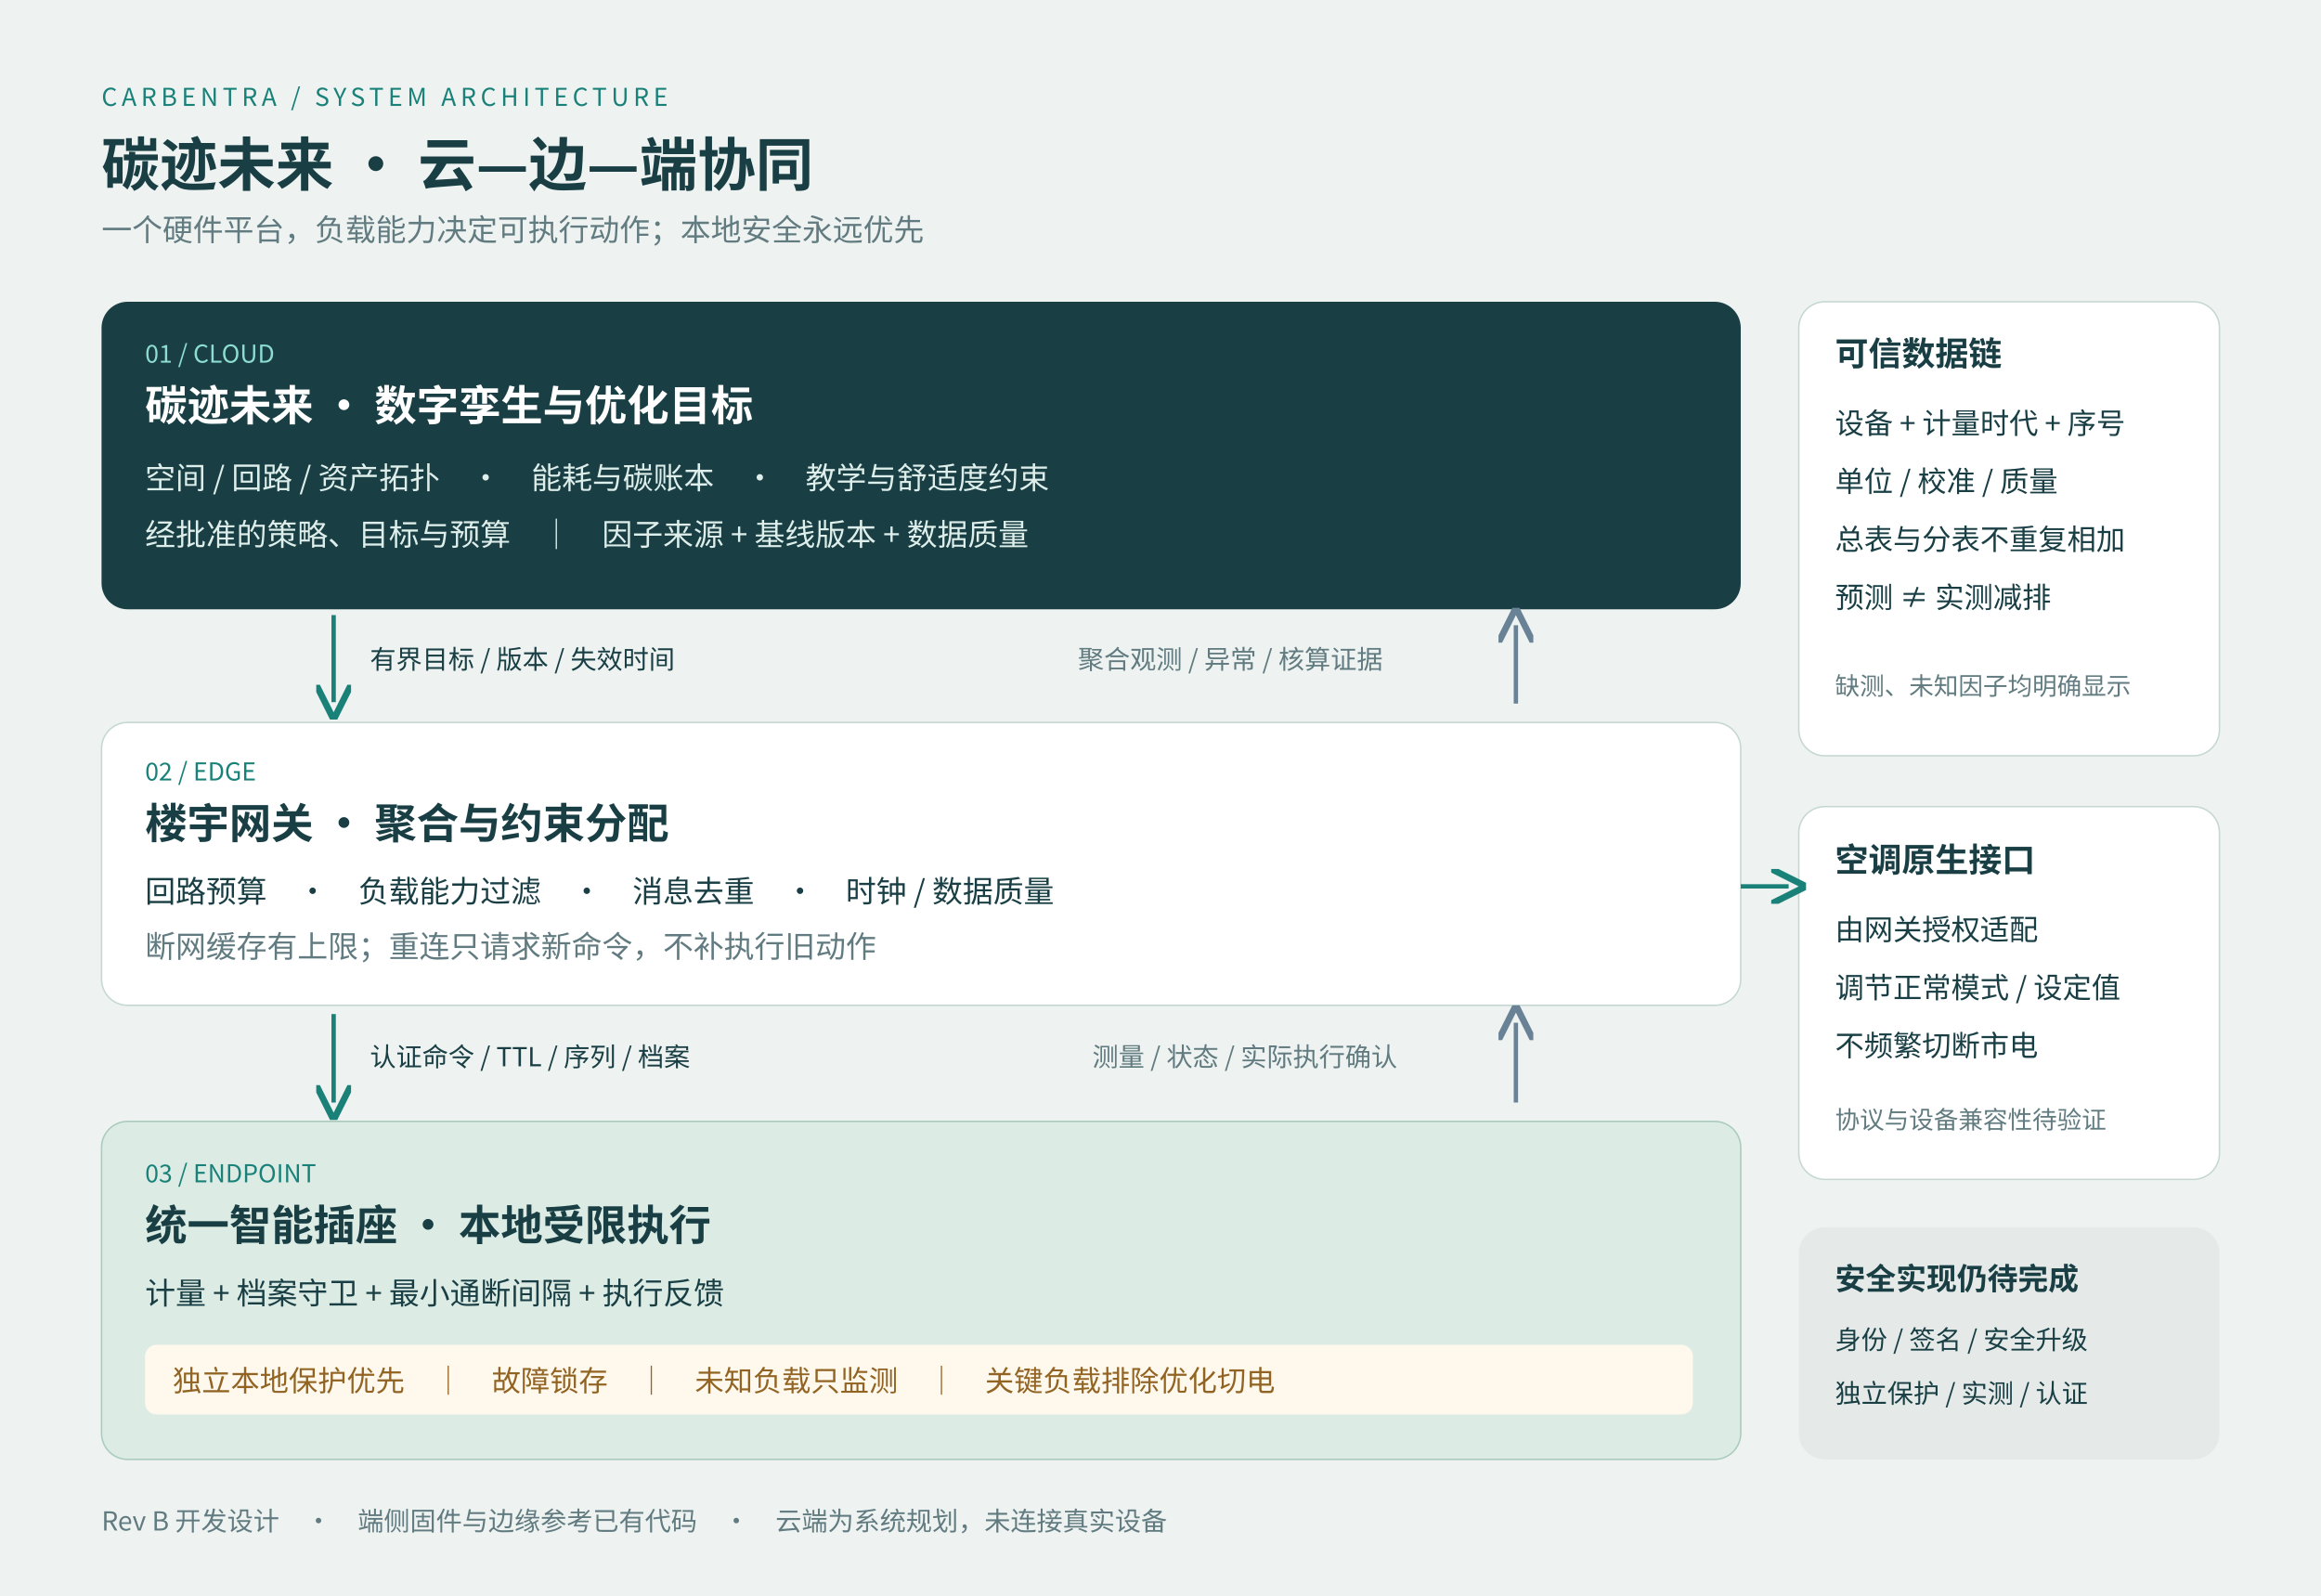
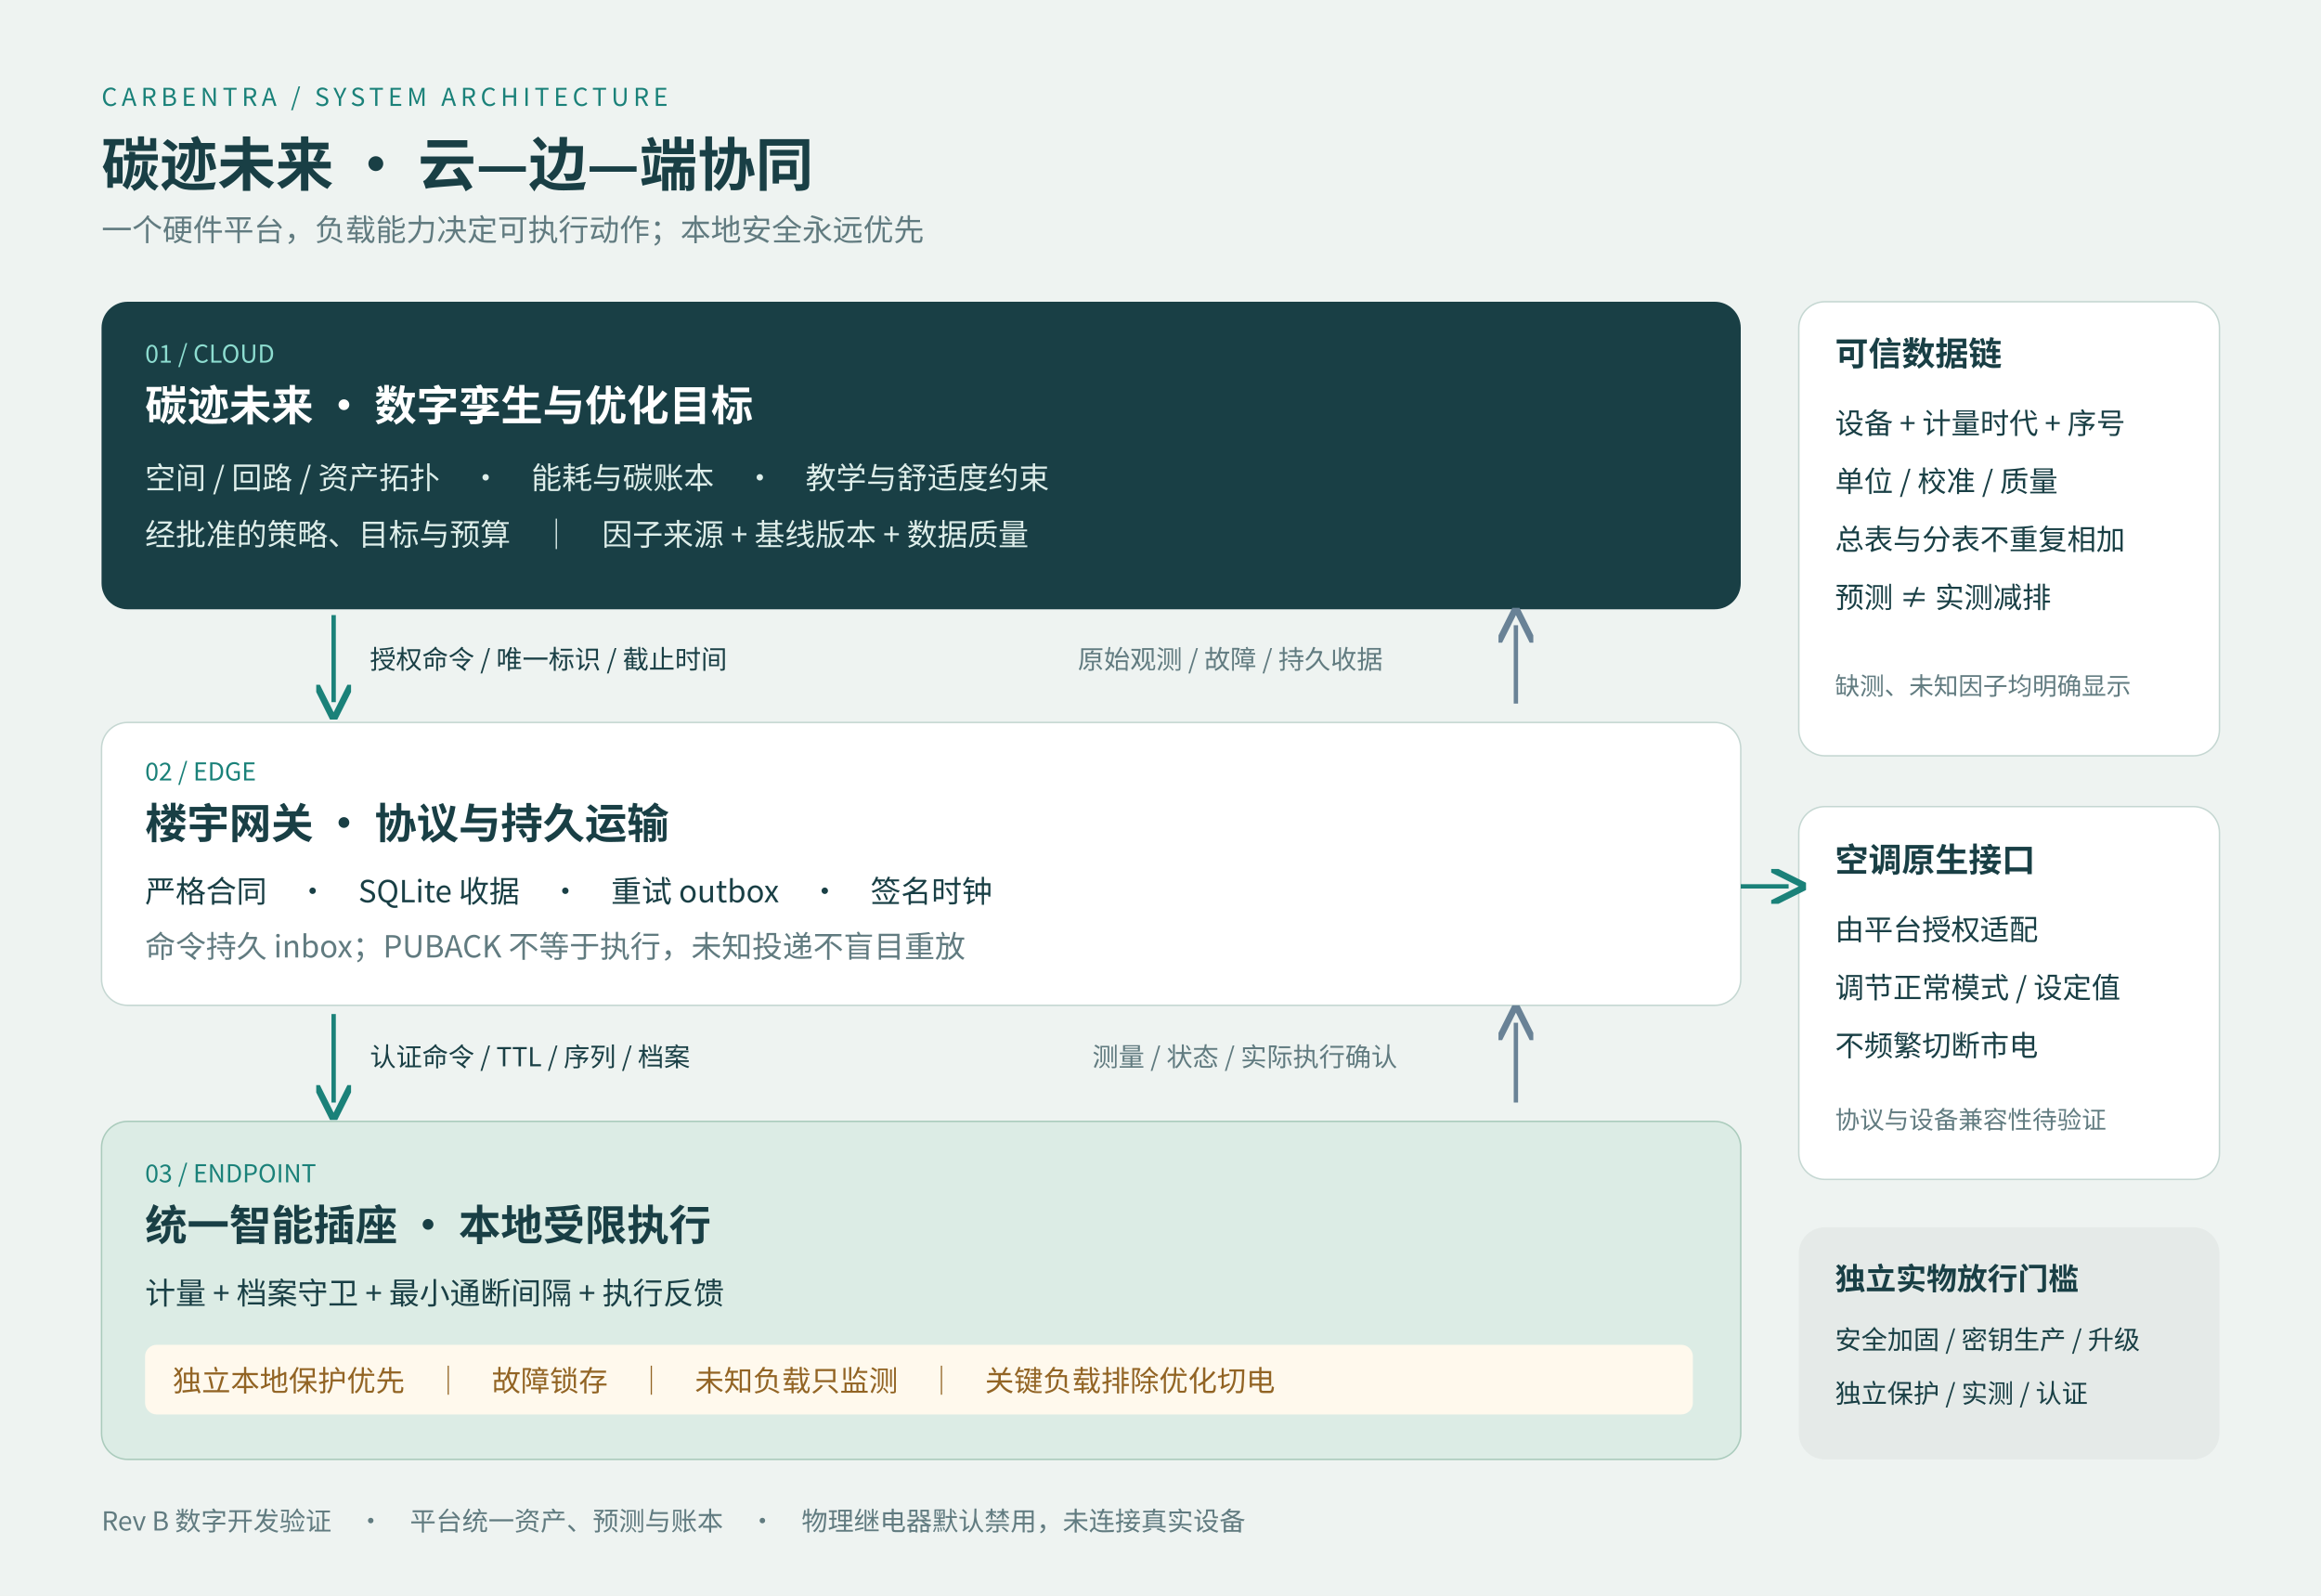
<svg xmlns="http://www.w3.org/2000/svg" width="1600" height="1100" viewBox="0 0 1600 1100">
  <defs>
    <marker id="down" markerWidth="8" markerHeight="8" refX="4" refY="4" orient="auto">
      <path d="M0,0 L8,4 L0,8" fill="none" stroke="#1a8179" stroke-width="1.5" />
    </marker>
    <marker id="up" markerWidth="8" markerHeight="8" refX="4" refY="4" orient="auto">
      <path d="M0,0 L8,4 L0,8" fill="none" stroke="#698296" stroke-width="1.5" />
    </marker>
  </defs>
  <rect width="1600" height="1100" fill="#eef3f1" />
  <g font-family="Noto Sans CJK SC, sans-serif" fill="#193f45">
    <text x="70" y="73" font-size="17" letter-spacing="3" fill="#1a8179">CARBENTRA / SYSTEM ARCHITECTURE</text>
    <text x="70" y="128" font-size="40" font-weight="700">碳迹未来 · 云—边—端协同</text>
    <text x="70" y="166" font-size="21" fill="#617b80">一个硬件平台，负载能力决定可执行动作；本地安全永远优先</text>
    <rect x="70" y="208" width="1130" height="212" rx="18" fill="#193f45" />
    <text x="100" y="250" font-size="17" fill="#8dddd0">01 / CLOUD</text>
    <text x="100" y="290" font-size="29" fill="white" font-weight="700">碳迹未来 · 数字孪生与优化目标</text>
    <text x="100" y="337" font-size="21" fill="#deeeea">空间 / 回路 / 资产拓扑　·　能耗与碳账本　·　教学与舒适度约束</text>
    <text x="100" y="376" font-size="21" fill="#deeeea">经批准的策略、目标与预算　｜　因子来源 + 基线版本 + 数据质量</text>
    <path d="M230 424 V484" stroke="#1a8179" stroke-width="3" marker-end="url(#down)" />
-     <text x="255" y="461" font-size="18">有界目标 / 版本 / 失效时间</text>
+     <text x="255" y="461" font-size="18">授权命令 / 唯一标识 / 截止时间</text>
    <path d="M1045 485 V431" stroke="#698296" stroke-width="3" marker-end="url(#up)" />
-     <text x="743" y="461" font-size="18" fill="#617b80">聚合观测 / 异常 / 核算证据</text>
+     <text x="743" y="461" font-size="18" fill="#617b80">原始观测 / 故障 / 持久收据</text>
    <rect x="70" y="498" width="1130" height="195" rx="18" fill="white" stroke="#c5d7d2" />
    <text x="100" y="538" font-size="17" fill="#1a8179">02 / EDGE</text>
-     <text x="100" y="578" font-size="29" font-weight="700">楼宇网关 · 聚合与约束分配</text>
-     <text x="100" y="622" font-size="21">回路预算　·　负载能力过滤　·　消息去重　·　时钟 / 数据质量</text>
-     <text x="100" y="660" font-size="21" fill="#617b80">断网缓存有上限；重连只请求新命令，不补执行旧动作</text>
+     <text x="100" y="578" font-size="29" font-weight="700">楼宇网关 · 协议与持久运输</text>
+     <text x="100" y="622" font-size="21">严格合同　·　SQLite 收据　·　重试 outbox　·　签名时钟</text>
+     <text x="100" y="660" font-size="21" fill="#617b80">命令持久 inbox；PUBACK 不等于执行，未知投递不盲目重放</text>
    <path d="M230 699 V760" stroke="#1a8179" stroke-width="3" marker-end="url(#down)" />
    <text x="255" y="735" font-size="18">认证命令 / TTL / 序列 / 档案</text>
    <path d="M1045 760 V705" stroke="#698296" stroke-width="3" marker-end="url(#up)" />
    <text x="753" y="735" font-size="18" fill="#617b80">测量 / 状态 / 实际执行确认</text>
    <rect x="70" y="773" width="1130" height="233" rx="18" fill="#dcece5" stroke="#aacbbc" />
    <text x="100" y="815" font-size="17" fill="#1a8179">03 / ENDPOINT</text>
    <text x="100" y="855" font-size="29" font-weight="700">统一智能插座 · 本地受限执行</text>
    <text x="100" y="899" font-size="21">计量 + 档案守卫 + 最小通断间隔 + 执行反馈</text>
    <rect x="100" y="927" width="1067" height="48" rx="8" fill="#fff9ed" />
    <text x="119" y="959" font-size="20" fill="#926424">独立本地保护优先　｜　故障锁存　｜　未知负载只监测　｜　关键负载排除优化切电</text>
    <rect x="1240" y="208" width="290" height="313" rx="18" fill="white" stroke="#c5d7d2" />
    <text x="1265" y="252" font-size="23" font-weight="700">可信数据链</text>
    <text x="1265" y="299" font-size="20">设备 + 计量时代 + 序号</text>
    <text x="1265" y="339" font-size="20">单位 / 校准 / 质量</text>
    <text x="1265" y="379" font-size="20">总表与分表不重复相加</text>
    <text x="1265" y="419" font-size="20">预测 ≠ 实测减排</text>
    <text x="1265" y="479" font-size="17" fill="#617b80">缺测、未知因子均明确显示</text>
    <rect x="1240" y="556" width="290" height="257" rx="18" fill="white" stroke="#c5d7d2" />
    <text x="1265" y="601" font-size="23" font-weight="700">空调原生接口</text>
-     <text x="1265" y="648" font-size="20">由网关授权适配</text>
+     <text x="1265" y="648" font-size="20">由平台授权适配</text>
    <text x="1265" y="688" font-size="20">调节正常模式 / 设定值</text>
    <text x="1265" y="728" font-size="20">不频繁切断市电</text>
    <text x="1265" y="778" font-size="17" fill="#617b80">协议与设备兼容性待验证</text>
    <path d="M1200 611 H1233" stroke="#1a8179" stroke-width="3" marker-end="url(#down)" />
    <rect x="1240" y="846" width="290" height="160" rx="18" fill="#e5eae8" />
-     <text x="1265" y="889" font-size="21" font-weight="700">安全实现仍待完成</text>
-     <text x="1265" y="930" font-size="18">身份 / 签名 / 安全升级</text>
+     <text x="1265" y="889" font-size="21" font-weight="700">独立实物放行门槛</text>
+     <text x="1265" y="930" font-size="18">安全加固 / 密钥生产 / 升级</text>
    <text x="1265" y="967" font-size="18">独立保护 / 实测 / 认证</text>
-     <text x="70" y="1055" font-size="18" fill="#617b80">Rev B 开发设计　·　端侧固件与边缘参考已有代码　·　云端为系统规划，未连接真实设备</text>
+     <text x="70" y="1055" font-size="18" fill="#617b80">Rev B 数字开发验证　·　平台统一资产、预测与账本　·　物理继电器默认禁用，未连接真实设备</text>
  </g>
</svg>
